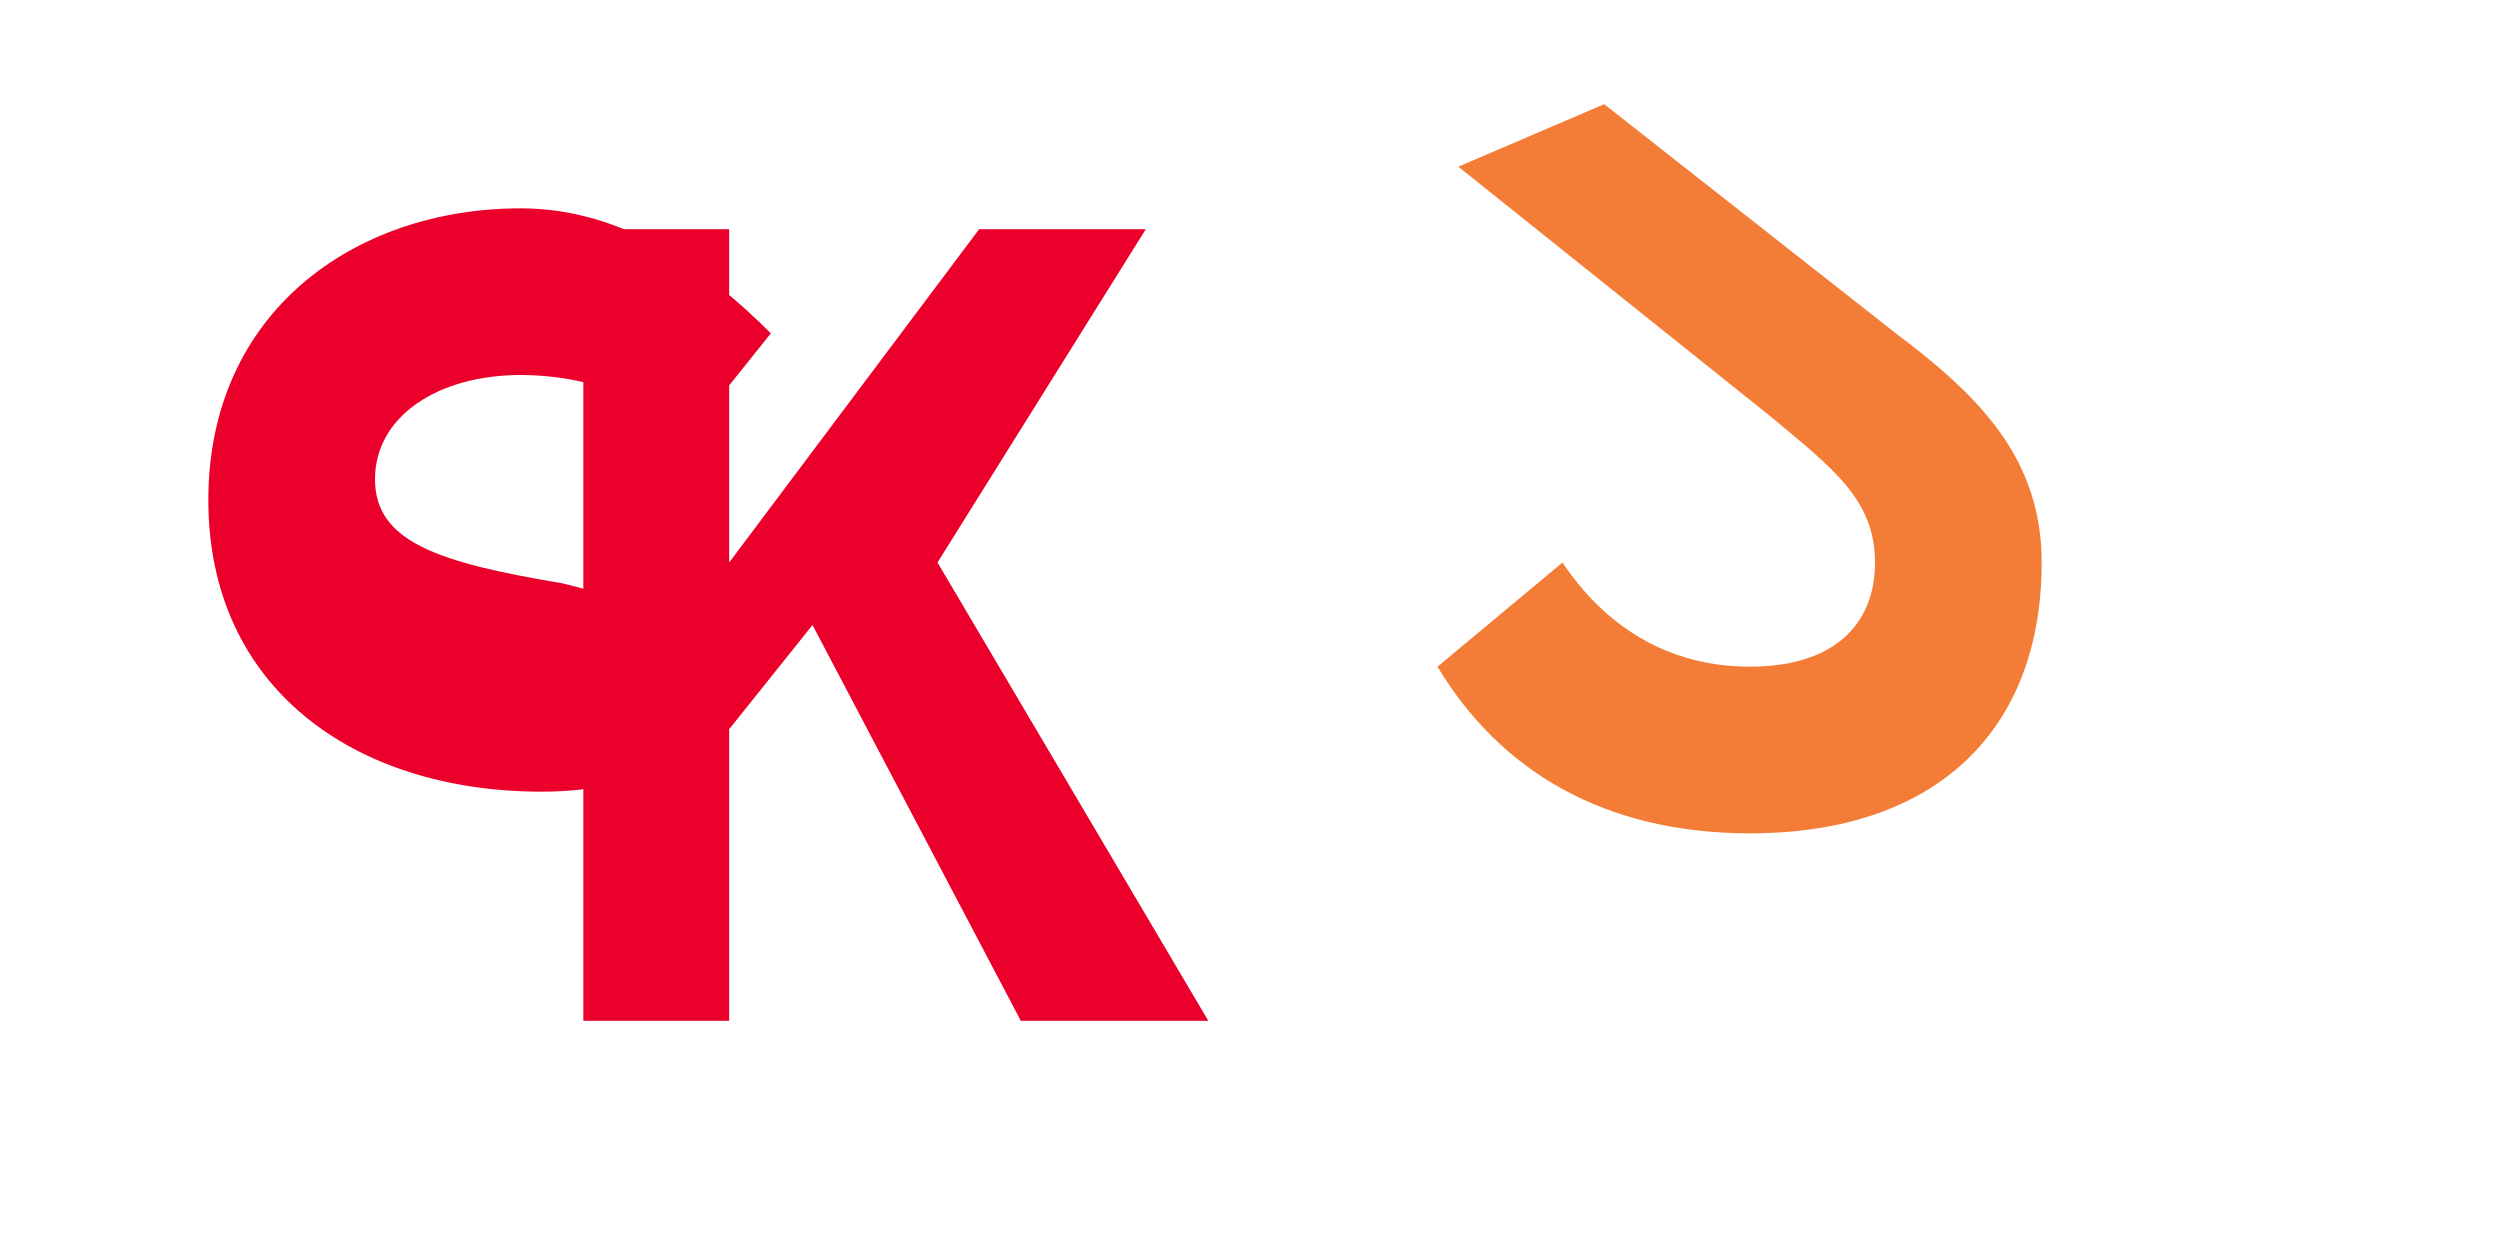
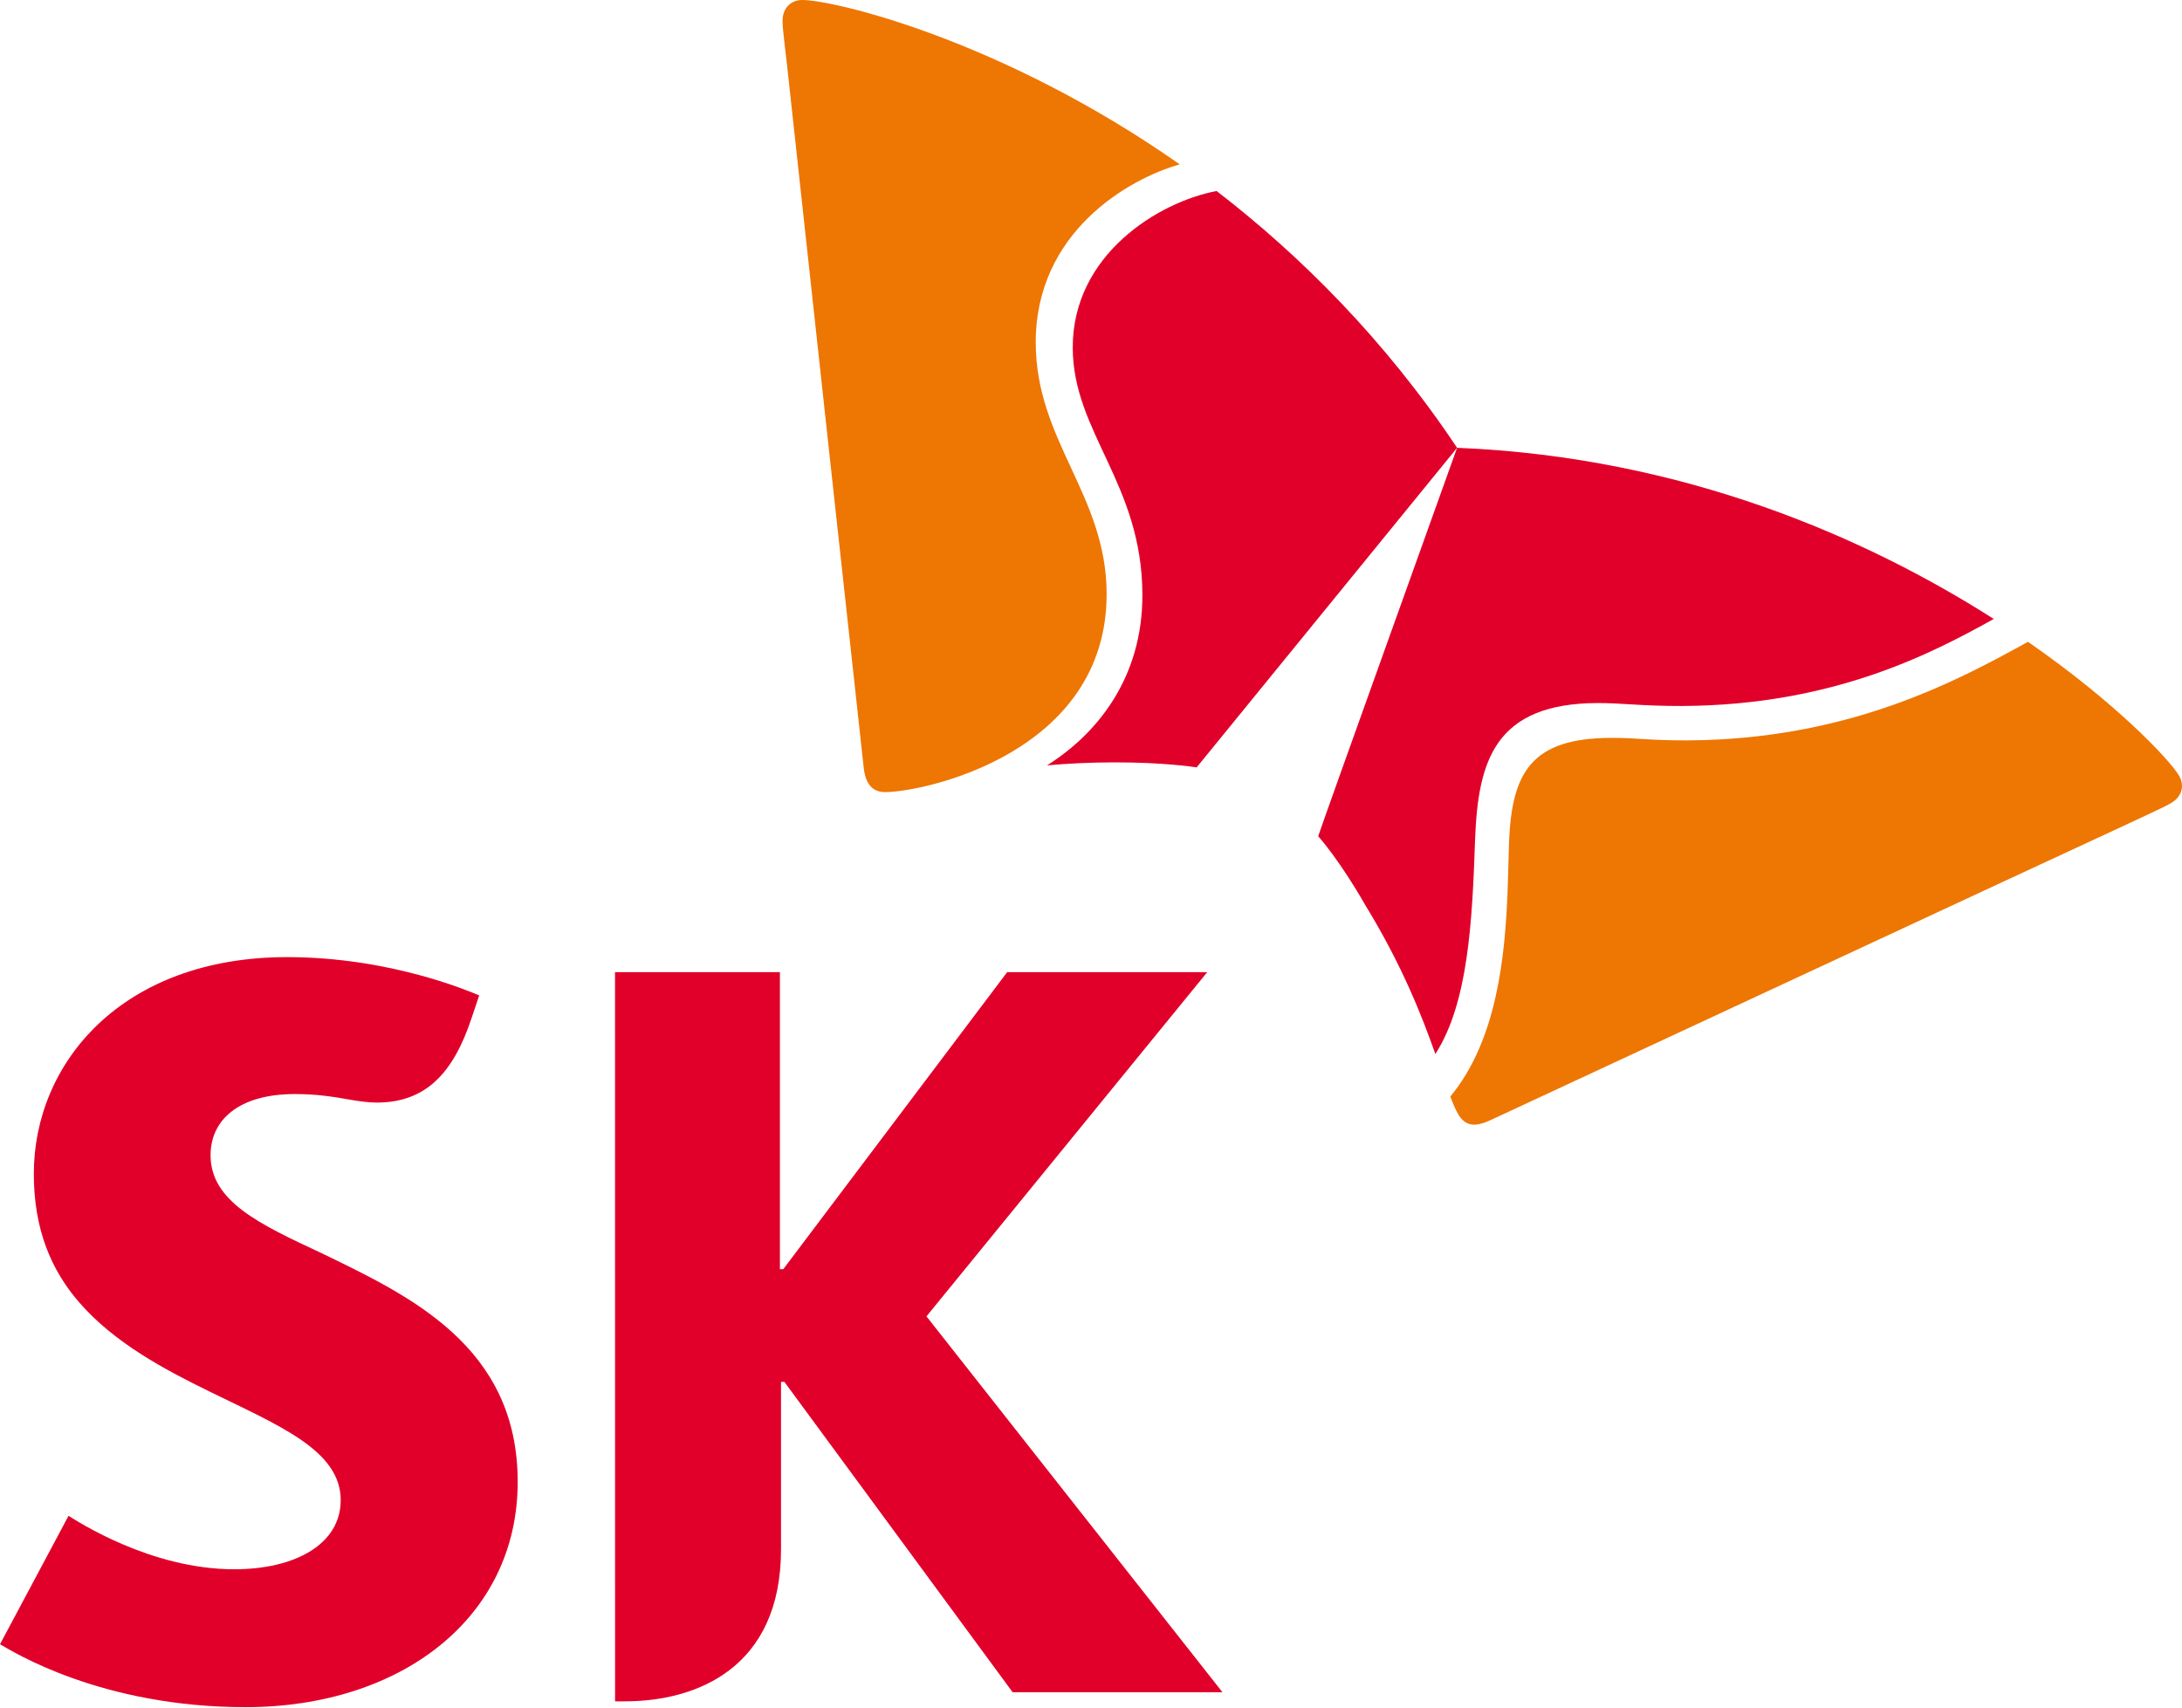
- <svg xmlns="http://www.w3.org/2000/svg" viewBox="0 0 120 60" fill="none">
-   <path d="M25 10c-8 0-15 5-15 14s7 14 16 14c5 0 8-2 8-5s-3-4-7-5c-6-1-9-2-9-5s3-5 7-5c3 0 6 1 8 3l4-5c-3-3-7-6-12-6z" fill="#EA002A" />
-   <path d="M55 11h-8l-12 16V11h-7v38h7V35l4-5 10 19h9L45 27z" fill="#EA002A" />
-   <path d="M70 8l15 12c3 2.5 5 4 5 7s-2 5-6 5-7-2-9-5l-6 5c3 5 8 8 15 8 9 0 14-5 14-13 0-5-3-8-7-11L77 5z" fill="#F26F21" opacity="0.9" />
+ <svg xmlns="http://www.w3.org/2000/svg" version="1.1" id="Layer_1" x="0px" y="0px" width="162.895px" height="127.452px" viewBox="0 0 162.895 127.452" enable-background="new 0 0 162.895 127.452" xml:space="preserve">
+   <g>
+     <g>
+       <g>
+         <path fill="#E1002A" d="M23.969,93.54c-4.53-2.118-8.25-3.829-8.25-7.291c0-2.646,2.117-4.571,6.3-4.571     c1.539,0,2.797,0.182,4.097,0.42c0.68,0.117,1.406,0.217,2.005,0.217c3.653,0,5.715-2.178,7.086-6.312l0.567-1.688     c-0.583-0.238-6.552-2.859-14.335-2.859c-12.382,0-18.918,7.941-18.914,16.179c0,4.157,1.301,7.167,3.338,9.54     c2.624,3.051,6.366,5.048,9.867,6.755c5.101,2.503,9.705,4.353,9.705,8.063c0.003,3.291-3.399,5.164-7.947,5.164     c-6.231,0-11.676-3.562-12.372-3.991L0,122.755c0.91,0.514,7.499,4.697,18.343,4.697c11.555-0.008,20.305-6.632,20.305-16.826     C38.647,100.483,30.537,96.723,23.969,93.54z" />
+         <path fill="#E1002A" d="M69.165,98.276l20.961-25.7H75.191L58.473,94.754h-0.25V72.576H45.914l0.003,54.441h0.732     c5.322,0,11.657-2.462,11.657-11.353v-12.499h0.25l17.042,23.174h15.665L69.165,98.276z" />
+       </g>
+       <g>
+         <path fill="#E1002A" d="M90.824,14.26c-4.334,0.818-10.76,4.752-10.739,11.709c0.017,6.317,5.182,10.146,5.198,18.424     c0.025,6.228-3.407,10.421-7.119,12.746c1.5-0.133,3.143-0.219,4.951-0.223c3.792-0.01,6.078,0.352,6.22,0.375l19.443-23.859     C103.378,25.348,97.072,19.075,90.824,14.26z" />
+         <path fill="#E1002A" d="M107.156,78.69c2.451-3.81,2.758-9.882,2.966-16.067c0.229-5.769,1.433-10.11,9.151-10.137     c1.71-0.006,3.339,0.229,6.289,0.221c11.306-0.05,18.688-3.943,23.28-6.498c-9.382-5.982-23.076-12.09-40.065-12.777     c-1.107,3.123-9.717,27.063-10.368,28.995c0.098,0.116,1.606,1.806,3.489,5.102C104.676,72.056,106.167,75.891,107.156,78.69z" />
+       </g>
+     </g>
+     <g>
+       <path fill="#EE7602" d="M66.089,59.136c-0.983,0.006-1.472-0.647-1.605-1.78c-0.125-1.125-4.988-45.612-5.712-52.345    c-0.105-0.983-0.349-2.788-0.352-3.431C58.418,0.543,59.093,0.002,59.889,0c2.304-0.009,14.86,2.932,28.185,12.271    c-3.839,1.083-10.784,5.076-10.752,13.344c0.025,7.318,5.265,11.346,5.292,18.688C82.654,56.243,68.931,59.131,66.089,59.136z" />
+       <path fill="#EE7602" d="M108.273,81.865c0.209,0.554,0.406,1.02,0.604,1.346c0.306,0.52,0.705,0.756,1.195,0.754    c0.31-0.004,0.69-0.107,1.11-0.297c1.027-0.472,41.626-19.372,47.749-22.197c0.888-0.426,2.57-1.178,3.125-1.503    c0.575-0.327,0.838-0.806,0.838-1.292c-0.002-0.272-0.082-0.547-0.236-0.797c-0.765-1.238-4.693-5.407-11.26-9.963    c-5.215,2.871-13.357,7.311-25.469,7.36c-2.968,0.003-3.64-0.196-5.667-0.188c-5.913,0.021-7.389,2.55-7.605,7.733    c-0.036,0.979-0.053,2.297-0.11,3.742C112.36,71.197,111.813,77.588,108.273,81.865z" />
+     </g>
+   </g>
</svg>
